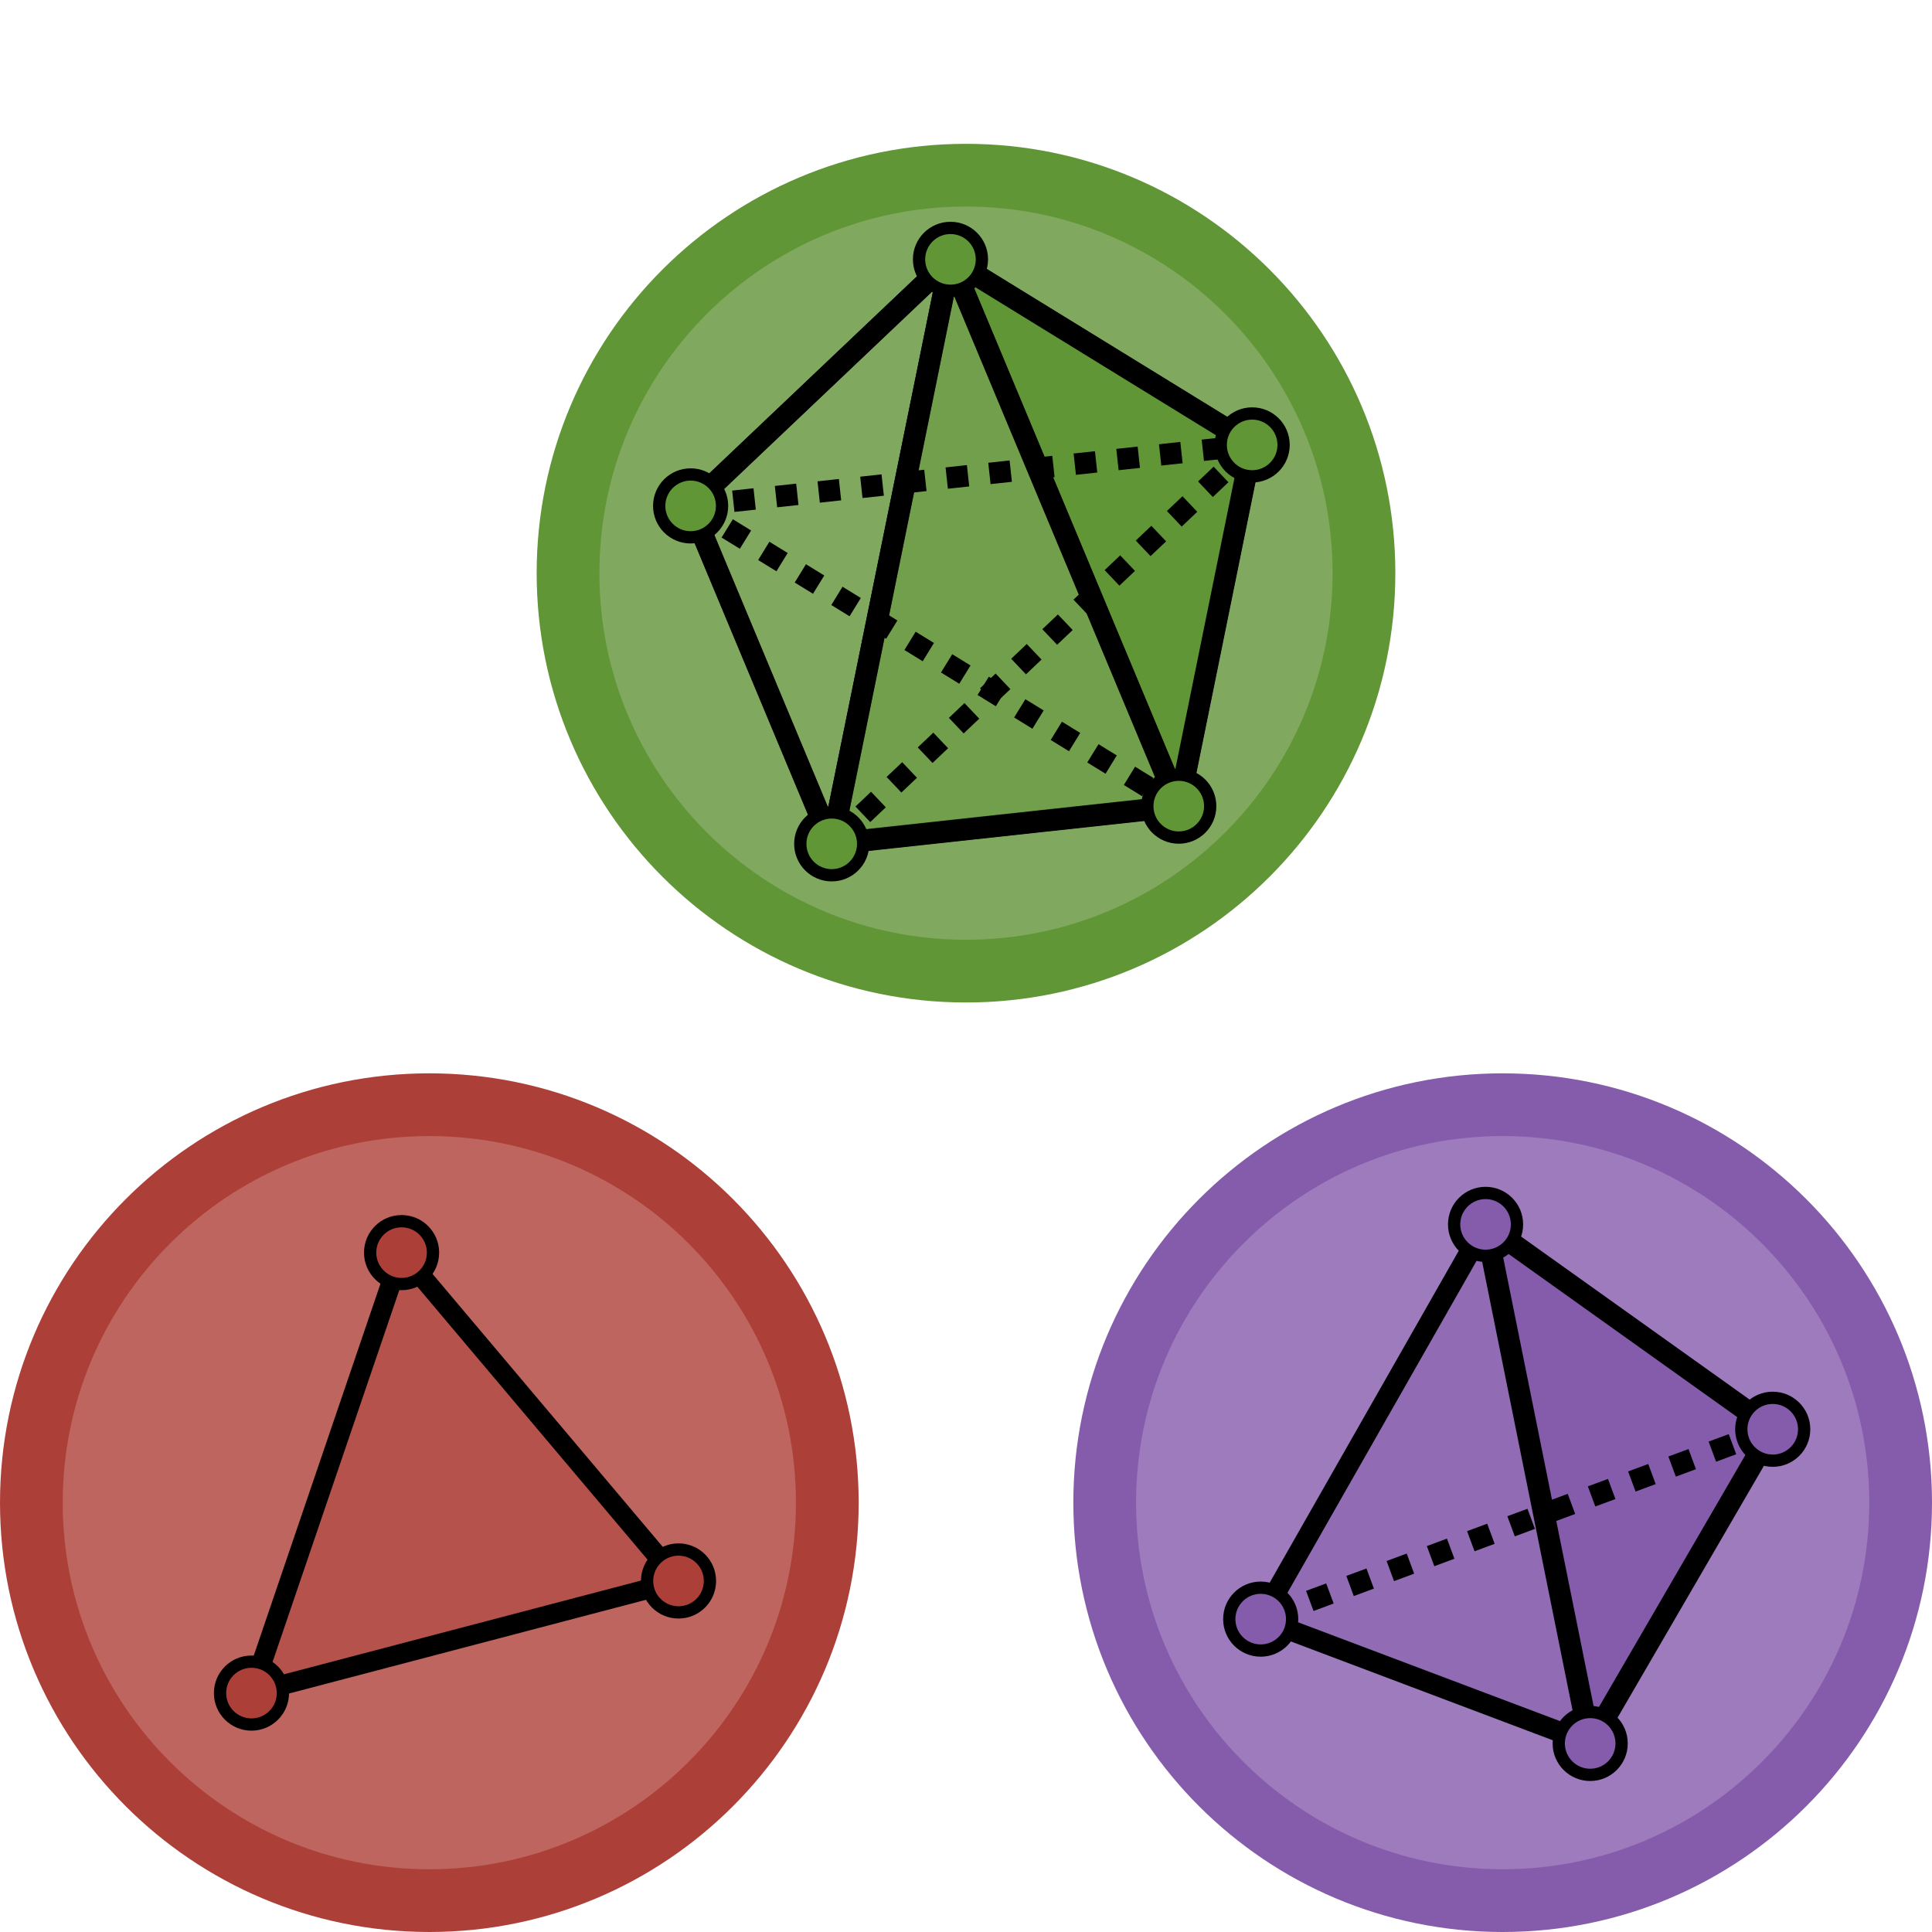
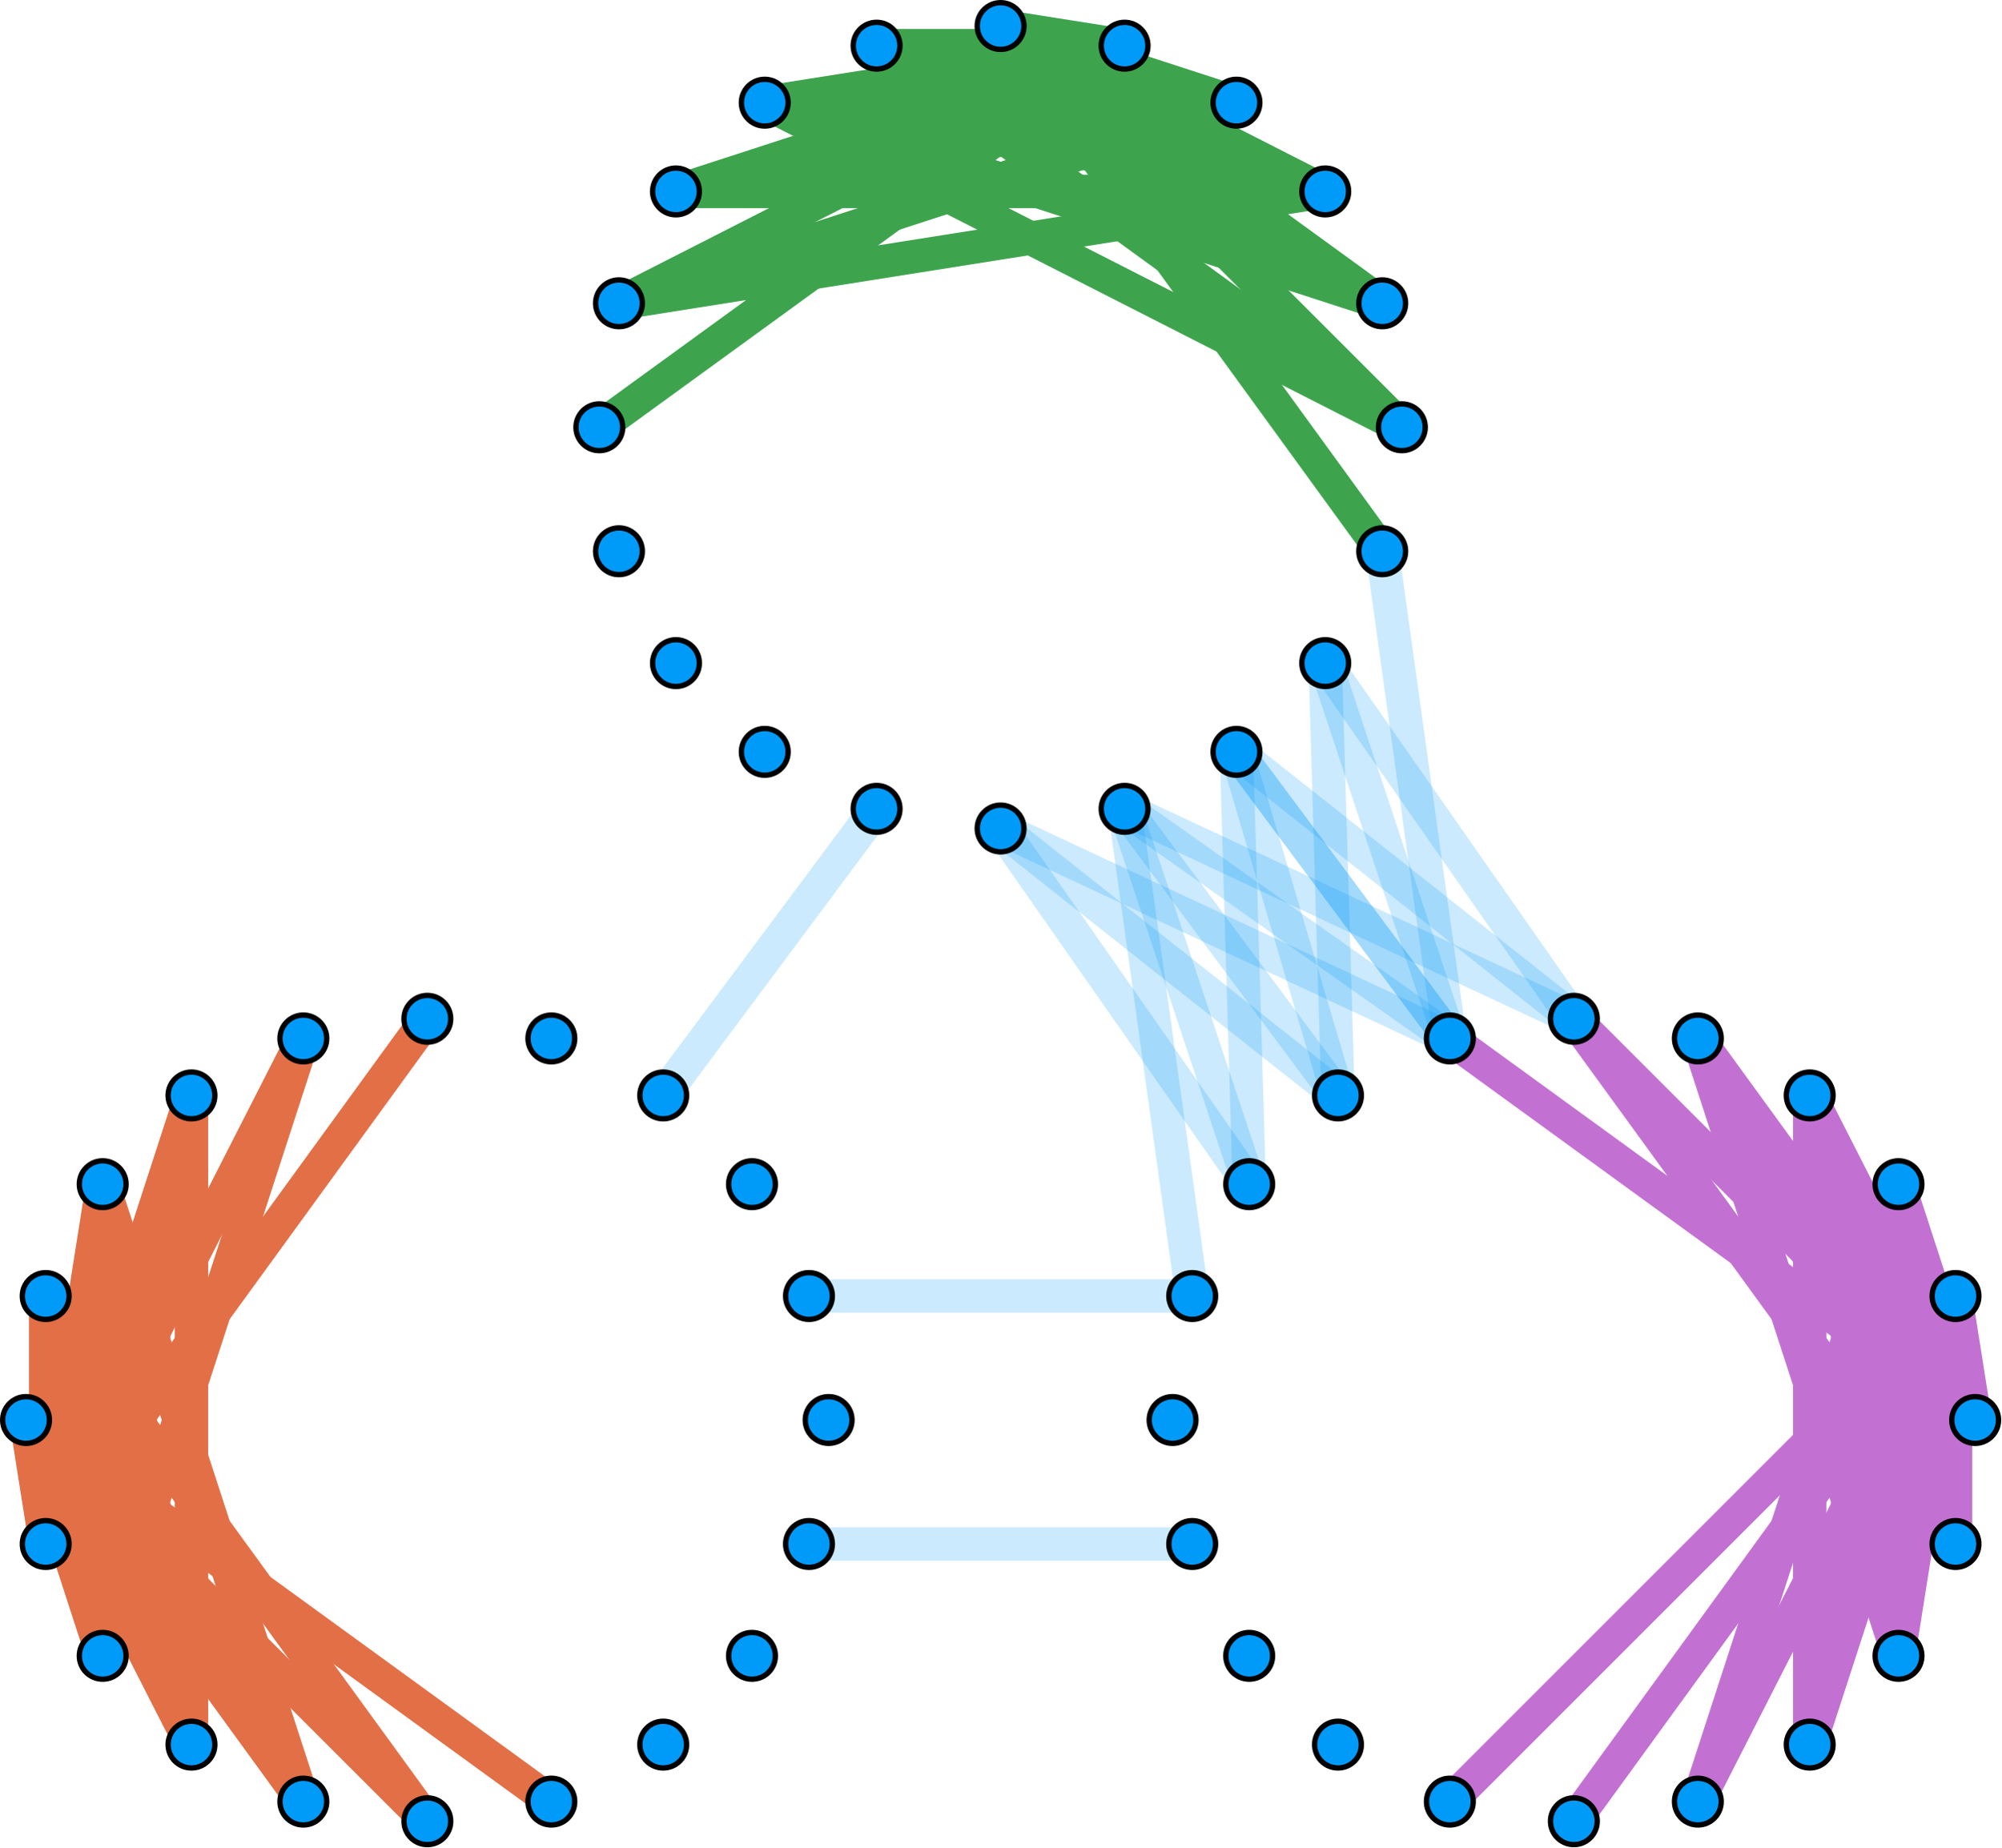
- <svg xmlns="http://www.w3.org/2000/svg" xmlns:xlink="http://www.w3.org/1999/xlink" width="900" height="900" id="svg2" version="1.1">
-   <defs id="defs4">
-     <linearGradient id="linearGradient5835">
-       <stop style="stop-color:#ff0000;stop-opacity:1;" offset="0" id="stop5837" />
-       <stop style="stop-color:#ff0000;stop-opacity:0;" offset="1" id="stop5839" />
-     </linearGradient>
-     <linearGradient xlink:href="#linearGradient5835" id="linearGradient5841" x1="-221.821" y1="1756.084" x2="258.179" y2="1756.084" gradientUnits="userSpaceOnUse" />
+ <svg xmlns="http://www.w3.org/2000/svg" width="299.683" height="276.68" viewBox="0 0 1198.731 1106.718" version="1.1" id="svg313">
+   <defs id="defs5">
+     <clipPath id="clip570">
+       <rect x="0" y="0" width="2400" height="1600" id="rect2" />
+     </clipPath>
  </defs>
-   <g id="layer1" transform="translate(-20.98619,-133.9238)">
-     <path style="fill:#000000;fill-opacity:0;stroke:none" id="path3454" d="m 192.329,233.227 407.067,705.06 -814.133,-2e-5 z" transform="matrix(0.6141502,0,0,0.6141321,352.8675,257.6917)" />
-     <circle style="fill:#80a85e;fill-opacity:1;stroke:#609636;stroke-width:28.372;stroke-miterlimit:4;stroke-dasharray:none;stroke-opacity:1" id="path3787" transform="matrix(1.029941,0,0,1.029941,-17.49996,155.7192)" cx="474.286" cy="238.076" r="180" />
-     <circle style="fill:#bd655e;fill-opacity:1;stroke:#ad3f39;stroke-width:28.372;stroke-miterlimit:4;stroke-dasharray:none;stroke-opacity:1" id="path3787-0" transform="matrix(1.029941,0,0,1.029941,-267.5,588.7192)" cx="474.286" cy="238.076" r="180" />
-     <circle style="fill:#9d7bbd;fill-opacity:1;stroke:#855bab;stroke-width:28.372;stroke-miterlimit:4;stroke-dasharray:none;stroke-opacity:1" id="path3787-8" transform="matrix(1.029941,0,0,1.029941,232.5,588.7192)" cx="474.286" cy="238.076" r="180" />
-     <g id="g5618" transform="translate(-418.9152,251.9105)" />
-     <path style="fill:#ad3f39;fill-opacity:0.471;stroke:#000000;stroke-width:9.259;stroke-linecap:butt;stroke-linejoin:miter;stroke-miterlimit:4;stroke-dasharray:none;stroke-opacity:1" d="M 138.131,922.633 208.055,717.44 337.063,870.398 Z" id="path968" />
-     <path style="fill:#855bab;fill-opacity:0.471;stroke:#000000;stroke-width:9.539;stroke-linecap:butt;stroke-linejoin:miter;stroke-miterlimit:4;stroke-dasharray:none;stroke-opacity:1" d="M 608.268,888.176 713.019,704.288 761.756,946.084 Z" id="path970" />
-     <path style="fill:#855bab;fill-opacity:1;stroke:#000000;stroke-width:10;stroke-linecap:butt;stroke-linejoin:miter;stroke-miterlimit:4;stroke-dasharray:none;stroke-opacity:1" d="m 713.019,704.288 133.775,95.44 -85.037,146.355 z" id="path972" />
-     <path style="fill:none;stroke:#000000;stroke-width:10;stroke-linecap:butt;stroke-linejoin:miter;stroke-miterlimit:4;stroke-dasharray:10, 10;stroke-dashoffset:0;stroke-opacity:1" d="M 846.793,799.728 608.268,888.176" id="path974" />
-     <path style="fill:#000000;fill-opacity:0;stroke:#000000;stroke-width:2.559;stroke-linejoin:round;stroke-miterlimit:4;stroke-dasharray:none;stroke-dashoffset:0;stroke-opacity:1" id="path884" d="m 403.675,388.609 -42.578,4.366 -17.31,-39.145 31.88,-28.559 37.013,21.494 z" transform="matrix(3.796952,0,0,4.021633,-962.6355,-1053.382)" />
-     <path style="fill:#609636;fill-opacity:0;stroke:#000000;stroke-width:10;stroke-linecap:butt;stroke-linejoin:miter;stroke-miterlimit:4;stroke-dasharray:none;stroke-opacity:1" d="M 408.434,527.018 463.755,254.738 342.709,369.592 Z" id="path982" />
-     <path style="fill:#609636;fill-opacity:1;stroke:#000000;stroke-width:10;stroke-linecap:butt;stroke-linejoin:miter;stroke-miterlimit:4;stroke-dasharray:none;stroke-opacity:1" d="m 463.755,254.738 140.535,86.442 -34.191,168.278 z" id="path1098" />
-     <path style="fill:#609636;fill-opacity:0.471;stroke:#000000;stroke-width:10;stroke-linecap:butt;stroke-linejoin:miter;stroke-miterlimit:4;stroke-dasharray:none;stroke-opacity:1" d="M 463.755,254.738 570.1,509.459 408.434,527.018 Z" id="path1096" />
-     <path style="fill:none;stroke:#000000;stroke-width:10;stroke-linecap:butt;stroke-linejoin:miter;stroke-miterlimit:4;stroke-dasharray:10, 10;stroke-dashoffset:0;stroke-opacity:1" d="M 342.709,369.592 604.291,341.181" id="path984" />
-     <path style="fill:none;stroke:#000000;stroke-width:10;stroke-linecap:butt;stroke-linejoin:miter;stroke-miterlimit:4;stroke-dasharray:10, 10;stroke-dashoffset:0;stroke-opacity:1" d="M 604.291,341.181 408.434,527.018" id="path986" />
-     <path style="fill:none;stroke:#000000;stroke-width:10;stroke-linecap:butt;stroke-linejoin:miter;stroke-miterlimit:4;stroke-dasharray:10, 10;stroke-dashoffset:0;stroke-opacity:1" d="M 342.709,369.592 570.1,509.459" id="path988" />
-     <circle style="fill:#ad3f39;fill-opacity:1;stroke:#000000;stroke-width:5.715;stroke-linejoin:round;stroke-miterlimit:4;stroke-dasharray:none;stroke-dashoffset:0;stroke-opacity:1" id="path990" cx="138.131" cy="922.633" r="14.643" />
-     <circle style="fill:#ad3f39;fill-opacity:1;stroke:#000000;stroke-width:5.715;stroke-linejoin:round;stroke-miterlimit:4;stroke-dasharray:none;stroke-dashoffset:0;stroke-opacity:1" id="path990-3" cx="208.055" cy="717.44" r="14.643" />
-     <circle style="fill:#ad3f39;fill-opacity:1;stroke:#000000;stroke-width:5.715;stroke-linejoin:round;stroke-miterlimit:4;stroke-dasharray:none;stroke-dashoffset:0;stroke-opacity:1" id="path990-6" cx="337.063" cy="870.398" r="14.643" />
-     <circle style="fill:#855bab;fill-opacity:1;stroke:#000000;stroke-width:5.715;stroke-linejoin:round;stroke-miterlimit:4;stroke-dasharray:none;stroke-dashoffset:0;stroke-opacity:1" id="path990-6-7" cx="608.268" cy="888.176" r="14.643" />
-     <circle style="fill:#855bab;fill-opacity:1;stroke:#000000;stroke-width:5.715;stroke-linejoin:round;stroke-miterlimit:4;stroke-dasharray:none;stroke-dashoffset:0;stroke-opacity:1" id="path990-6-7-5" cx="713.019" cy="704.288" r="14.643" />
-     <circle style="fill:#855bab;fill-opacity:1;stroke:#000000;stroke-width:5.715;stroke-linejoin:round;stroke-miterlimit:4;stroke-dasharray:none;stroke-dashoffset:0;stroke-opacity:1" id="path990-6-7-3" cx="761.756" cy="946.084" r="14.643" />
-     <circle style="fill:#855bab;fill-opacity:1;stroke:#000000;stroke-width:5.715;stroke-linejoin:round;stroke-miterlimit:4;stroke-dasharray:none;stroke-dashoffset:0;stroke-opacity:1" id="path990-6-7-56" cx="846.793" cy="799.728" r="14.643" />
-     <circle style="fill:#609636;fill-opacity:1;stroke:#000000;stroke-width:5.715;stroke-linejoin:round;stroke-miterlimit:4;stroke-dasharray:none;stroke-dashoffset:0;stroke-opacity:1" id="path990-6-7-2" cx="342.709" cy="369.592" r="14.643" />
-     <circle style="fill:#609636;fill-opacity:1;stroke:#000000;stroke-width:5.715;stroke-linejoin:round;stroke-miterlimit:4;stroke-dasharray:none;stroke-dashoffset:0;stroke-opacity:1" id="path990-6-7-2-9" cx="408.434" cy="527.018" r="14.643" />
-     <circle style="fill:#609636;fill-opacity:1;stroke:#000000;stroke-width:5.715;stroke-linejoin:round;stroke-miterlimit:4;stroke-dasharray:none;stroke-dashoffset:0;stroke-opacity:1" id="path990-6-7-2-1" cx="463.755" cy="254.738" r="14.643" />
-     <circle style="fill:#609636;fill-opacity:1;stroke:#000000;stroke-width:5.715;stroke-linejoin:round;stroke-miterlimit:4;stroke-dasharray:none;stroke-dashoffset:0;stroke-opacity:1" id="path990-6-7-2-2" cx="604.291" cy="341.181" r="14.643" />
-     <circle style="fill:#609636;fill-opacity:1;stroke:#000000;stroke-width:5.715;stroke-linejoin:round;stroke-miterlimit:4;stroke-dasharray:none;stroke-dashoffset:0;stroke-opacity:1" id="path990-6-7-2-7" cx="570.1" cy="509.459" r="14.643" />
-   </g>
+   <defs id="defs12">
+     <clipPath id="clip571">
+       <rect x="480" y="0" width="1681" height="1600" id="rect9" />
+     </clipPath>
+   </defs>
+   <defs id="defs19">
+     <clipPath id="clip572">
+       <rect x="510" y="47" width="1443" height="1443" id="rect16" />
+     </clipPath>
+   </defs>
+   <polyline clip-path="url(#clip572)" style="fill:none;stroke:#e26f46;stroke-width:20;stroke-opacity:1" points="   647.869,1111.76 659.633,1186.04    " id="polyline21" transform="translate(-632.269,-261.012)" />
+   <polyline clip-path="url(#clip572)" style="fill:none;stroke:#e26f46;stroke-width:20;stroke-opacity:1" points="   659.633,1037.48 659.633,1186.04    " id="polyline23" transform="translate(-632.269,-261.012)" />
+   <polyline clip-path="url(#clip572)" style="fill:none;stroke:#e26f46;stroke-width:20;stroke-opacity:1" points="   647.869,1111.76 693.776,1253.05    " id="polyline25" transform="translate(-632.269,-261.012)" />
+   <polyline clip-path="url(#clip572)" style="fill:none;stroke:#e26f46;stroke-width:20;stroke-opacity:1" points="   693.776,970.469 659.633,1186.04    " id="polyline27" transform="translate(-632.269,-261.012)" />
+   <polyline clip-path="url(#clip572)" style="fill:none;stroke:#e26f46;stroke-width:20;stroke-opacity:1" points="   647.869,1111.76 746.954,1306.22    " id="polyline29" transform="translate(-632.269,-261.012)" />
+   <polyline clip-path="url(#clip572)" style="fill:none;stroke:#e26f46;stroke-width:20;stroke-opacity:1" points="   659.633,1037.48 693.776,1253.05    " id="polyline31" transform="translate(-632.269,-261.012)" />
+   <polyline clip-path="url(#clip572)" style="fill:none;stroke:#e26f46;stroke-width:20;stroke-opacity:1" points="   746.954,917.291 659.633,1186.04    " id="polyline33" transform="translate(-632.269,-261.012)" />
+   <polyline clip-path="url(#clip572)" style="fill:none;stroke:#e26f46;stroke-width:20;stroke-opacity:1" points="   693.776,970.469 693.776,1253.05    " id="polyline35" transform="translate(-632.269,-261.012)" />
+   <polyline clip-path="url(#clip572)" style="fill:none;stroke:#e26f46;stroke-width:20;stroke-opacity:1" points="   659.633,1037.48 746.954,1306.22    " id="polyline37" transform="translate(-632.269,-261.012)" />
+   <polyline clip-path="url(#clip572)" style="fill:none;stroke:#e26f46;stroke-width:20;stroke-opacity:1" points="   647.869,1111.76 813.963,1340.37    " id="polyline39" transform="translate(-632.269,-261.012)" />
+   <polyline clip-path="url(#clip572)" style="fill:none;stroke:#e26f46;stroke-width:20;stroke-opacity:1" points="   693.776,970.469 746.954,1306.22    " id="polyline41" transform="translate(-632.269,-261.012)" />
+   <polyline clip-path="url(#clip572)" style="fill:none;stroke:#e26f46;stroke-width:20;stroke-opacity:1" points="   647.869,1111.76 888.243,1352.13    " id="polyline43" transform="translate(-632.269,-261.012)" />
+   <polyline clip-path="url(#clip572)" style="fill:none;stroke:#e26f46;stroke-width:20;stroke-opacity:1" points="   813.963,883.148 659.633,1186.04    " id="polyline45" transform="translate(-632.269,-261.012)" />
+   <polyline clip-path="url(#clip572)" style="fill:none;stroke:#e26f46;stroke-width:20;stroke-opacity:1" points="   746.954,917.291 693.776,1253.05    " id="polyline47" transform="translate(-632.269,-261.012)" />
+   <polyline clip-path="url(#clip572)" style="fill:none;stroke:#e26f46;stroke-width:20;stroke-opacity:1" points="   659.633,1037.48 813.963,1340.37    " id="polyline49" transform="translate(-632.269,-261.012)" />
+   <polyline clip-path="url(#clip572)" style="fill:none;stroke:#e26f46;stroke-width:20;stroke-opacity:1" points="   647.869,1111.76 962.522,1340.37    " id="polyline51" transform="translate(-632.269,-261.012)" />
+   <polyline clip-path="url(#clip572)" style="fill:none;stroke:#e26f46;stroke-width:20;stroke-opacity:1" points="   813.963,883.148 693.776,1253.05    " id="polyline53" transform="translate(-632.269,-261.012)" />
+   <polyline clip-path="url(#clip572)" style="fill:none;stroke:#e26f46;stroke-width:20;stroke-opacity:1" points="   746.954,917.291 746.954,1306.22    " id="polyline55" transform="translate(-632.269,-261.012)" />
+   <polyline clip-path="url(#clip572)" style="fill:none;stroke:#e26f46;stroke-width:20;stroke-opacity:1" points="   693.776,970.469 813.963,1340.37    " id="polyline57" transform="translate(-632.269,-261.012)" />
+   <polyline clip-path="url(#clip572)" style="fill:none;stroke:#e26f46;stroke-width:20;stroke-opacity:1" points="   659.633,1186.04 888.243,871.383    " id="polyline59" transform="translate(-632.269,-261.012)" />
+   <polyline clip-path="url(#clip572)" style="fill:none;stroke:#e26f46;stroke-width:20;stroke-opacity:1" points="   659.633,1037.48 888.243,1352.13    " id="polyline61" transform="translate(-632.269,-261.012)" />
+   <polyline clip-path="url(#clip572)" style="fill:none;stroke:#c271d2;stroke-width:20;stroke-opacity:1" points="   1815.4,1111.76 1803.63,1037.48    " id="polyline63" transform="translate(-632.269,-261.012)" />
+   <polyline clip-path="url(#clip572)" style="fill:none;stroke:#c271d2;stroke-width:20;stroke-opacity:1" points="   1803.63,1186.04 1803.63,1037.48    " id="polyline65" transform="translate(-632.269,-261.012)" />
+   <polyline clip-path="url(#clip572)" style="fill:none;stroke:#c271d2;stroke-width:20;stroke-opacity:1" points="   1815.4,1111.76 1769.49,970.469    " id="polyline67" transform="translate(-632.269,-261.012)" />
+   <polyline clip-path="url(#clip572)" style="fill:none;stroke:#c271d2;stroke-width:20;stroke-opacity:1" points="   1769.49,1253.05 1803.63,1037.48    " id="polyline69" transform="translate(-632.269,-261.012)" />
+   <polyline clip-path="url(#clip572)" style="fill:none;stroke:#c271d2;stroke-width:20;stroke-opacity:1" points="   1815.4,1111.76 1716.31,917.291    " id="polyline71" transform="translate(-632.269,-261.012)" />
+   <polyline clip-path="url(#clip572)" style="fill:none;stroke:#c271d2;stroke-width:20;stroke-opacity:1" points="   1803.63,1186.04 1769.49,970.469    " id="polyline73" transform="translate(-632.269,-261.012)" />
+   <polyline clip-path="url(#clip572)" style="fill:none;stroke:#c271d2;stroke-width:20;stroke-opacity:1" points="   1716.31,1306.22 1803.63,1037.48    " id="polyline75" transform="translate(-632.269,-261.012)" />
+   <polyline clip-path="url(#clip572)" style="fill:none;stroke:#c271d2;stroke-width:20;stroke-opacity:1" points="   1815.4,1111.76 1649.31,883.148    " id="polyline77" transform="translate(-632.269,-261.012)" />
+   <polyline clip-path="url(#clip572)" style="fill:none;stroke:#c271d2;stroke-width:20;stroke-opacity:1" points="   1769.49,1253.05 1769.49,970.469    " id="polyline79" transform="translate(-632.269,-261.012)" />
+   <polyline clip-path="url(#clip572)" style="fill:none;stroke:#c271d2;stroke-width:20;stroke-opacity:1" points="   1803.63,1186.04 1716.31,917.291    " id="polyline81" transform="translate(-632.269,-261.012)" />
+   <polyline clip-path="url(#clip572)" style="fill:none;stroke:#c271d2;stroke-width:20;stroke-opacity:1" points="   1649.31,1340.37 1803.63,1037.48    " id="polyline83" transform="translate(-632.269,-261.012)" />
+   <polyline clip-path="url(#clip572)" style="fill:none;stroke:#c271d2;stroke-width:20;stroke-opacity:1" points="   1769.49,1253.05 1716.31,917.291    " id="polyline85" transform="translate(-632.269,-261.012)" />
+   <polyline clip-path="url(#clip572)" style="fill:none;stroke:#c271d2;stroke-width:20;stroke-opacity:1" points="   1815.4,1111.76 1575.03,871.383    " id="polyline87" transform="translate(-632.269,-261.012)" />
+   <polyline clip-path="url(#clip572)" style="fill:none;stroke:#c271d2;stroke-width:20;stroke-opacity:1" points="   1716.31,1306.22 1769.49,970.469    " id="polyline89" transform="translate(-632.269,-261.012)" />
+   <polyline clip-path="url(#clip572)" style="fill:none;stroke:#c271d2;stroke-width:20;stroke-opacity:1" points="   1803.63,1186.04 1649.31,883.148    " id="polyline91" transform="translate(-632.269,-261.012)" />
+   <polyline clip-path="url(#clip572)" style="fill:none;stroke:#c271d2;stroke-width:20;stroke-opacity:1" points="   1500.75,883.148 1815.4,1111.76    " id="polyline93" transform="translate(-632.269,-261.012)" />
+   <polyline clip-path="url(#clip572)" style="fill:none;stroke:#c271d2;stroke-width:20;stroke-opacity:1" points="   1575.03,1352.13 1803.63,1037.48    " id="polyline95" transform="translate(-632.269,-261.012)" />
+   <polyline clip-path="url(#clip572)" style="fill:none;stroke:#c271d2;stroke-width:20;stroke-opacity:1" points="   1649.31,1340.37 1769.49,970.469    " id="polyline97" transform="translate(-632.269,-261.012)" />
+   <polyline clip-path="url(#clip572)" style="fill:none;stroke:#c271d2;stroke-width:20;stroke-opacity:1" points="   1716.31,1306.22 1716.31,917.291    " id="polyline99" transform="translate(-632.269,-261.012)" />
+   <polyline clip-path="url(#clip572)" style="fill:none;stroke:#c271d2;stroke-width:20;stroke-opacity:1" points="   1769.49,1253.05 1649.31,883.148    " id="polyline101" transform="translate(-632.269,-261.012)" />
+   <polyline clip-path="url(#clip572)" style="fill:none;stroke:#c271d2;stroke-width:20;stroke-opacity:1" points="   1803.63,1186.04 1575.03,871.383    " id="polyline103" transform="translate(-632.269,-261.012)" />
+   <polyline clip-path="url(#clip572)" style="fill:none;stroke:#c271d2;stroke-width:20;stroke-opacity:1" points="   1500.75,1340.37 1803.63,1037.48    " id="polyline105" transform="translate(-632.269,-261.012)" />
+   <polyline clip-path="url(#clip572)" style="fill:none;stroke:#3da44d;stroke-width:20;stroke-opacity:1" points="   1305.91,288.377 1231.63,276.612    " id="polyline107" transform="translate(-632.269,-261.012)" />
+   <polyline clip-path="url(#clip572)" style="fill:none;stroke:#3da44d;stroke-width:20;stroke-opacity:1" points="   1157.35,288.377 1305.91,288.377    " id="polyline109" transform="translate(-632.269,-261.012)" />
+   <polyline clip-path="url(#clip572)" style="fill:none;stroke:#3da44d;stroke-width:20;stroke-opacity:1" points="   1372.92,322.519 1231.63,276.612    " id="polyline111" transform="translate(-632.269,-261.012)" />
+   <polyline clip-path="url(#clip572)" style="fill:none;stroke:#3da44d;stroke-width:20;stroke-opacity:1" points="   1157.35,288.377 1372.92,322.519    " id="polyline113" transform="translate(-632.269,-261.012)" />
+   <polyline clip-path="url(#clip572)" style="fill:none;stroke:#3da44d;stroke-width:20;stroke-opacity:1" points="   1090.35,322.519 1305.91,288.377    " id="polyline115" transform="translate(-632.269,-261.012)" />
+   <polyline clip-path="url(#clip572)" style="fill:none;stroke:#3da44d;stroke-width:20;stroke-opacity:1" points="   1426.1,375.698 1231.63,276.612    " id="polyline117" transform="translate(-632.269,-261.012)" />
+   <polyline clip-path="url(#clip572)" style="fill:none;stroke:#3da44d;stroke-width:20;stroke-opacity:1" points="   1090.35,322.519 1372.92,322.519    " id="polyline119" transform="translate(-632.269,-261.012)" />
+   <polyline clip-path="url(#clip572)" style="fill:none;stroke:#3da44d;stroke-width:20;stroke-opacity:1" points="   1460.24,442.706 1231.63,276.612    " id="polyline121" transform="translate(-632.269,-261.012)" />
+   <polyline clip-path="url(#clip572)" style="fill:none;stroke:#3da44d;stroke-width:20;stroke-opacity:1" points="   1157.35,288.377 1426.1,375.698    " id="polyline123" transform="translate(-632.269,-261.012)" />
+   <polyline clip-path="url(#clip572)" style="fill:none;stroke:#3da44d;stroke-width:20;stroke-opacity:1" points="   1037.17,375.698 1305.91,288.377    " id="polyline125" transform="translate(-632.269,-261.012)" />
+   <polyline clip-path="url(#clip572)" style="fill:none;stroke:#3da44d;stroke-width:20;stroke-opacity:1" points="   1157.35,288.377 1460.24,442.706    " id="polyline127" transform="translate(-632.269,-261.012)" />
+   <polyline clip-path="url(#clip572)" style="fill:none;stroke:#3da44d;stroke-width:20;stroke-opacity:1" points="   1090.35,322.519 1426.1,375.698    " id="polyline129" transform="translate(-632.269,-261.012)" />
+   <polyline clip-path="url(#clip572)" style="fill:none;stroke:#3da44d;stroke-width:20;stroke-opacity:1" points="   1003.02,442.706 1305.91,288.377    " id="polyline131" transform="translate(-632.269,-261.012)" />
+   <polyline clip-path="url(#clip572)" style="fill:none;stroke:#3da44d;stroke-width:20;stroke-opacity:1" points="   1037.17,375.698 1372.92,322.519    " id="polyline133" transform="translate(-632.269,-261.012)" />
+   <polyline clip-path="url(#clip572)" style="fill:none;stroke:#3da44d;stroke-width:20;stroke-opacity:1" points="   1472.01,516.986 1231.63,276.612    " id="polyline135" transform="translate(-632.269,-261.012)" />
+   <polyline clip-path="url(#clip572)" style="fill:none;stroke:#3da44d;stroke-width:20;stroke-opacity:1" points="   1090.35,322.519 1460.24,442.706    " id="polyline137" transform="translate(-632.269,-261.012)" />
+   <polyline clip-path="url(#clip572)" style="fill:none;stroke:#3da44d;stroke-width:20;stroke-opacity:1" points="   1003.02,442.706 1372.92,322.519    " id="polyline139" transform="translate(-632.269,-261.012)" />
+   <polyline clip-path="url(#clip572)" style="fill:none;stroke:#3da44d;stroke-width:20;stroke-opacity:1" points="   991.26,516.986 1305.91,288.377    " id="polyline141" transform="translate(-632.269,-261.012)" />
+   <polyline clip-path="url(#clip572)" style="fill:none;stroke:#3da44d;stroke-width:20;stroke-opacity:1" points="   1460.24,591.266 1231.63,276.612    " id="polyline143" transform="translate(-632.269,-261.012)" />
+   <polyline clip-path="url(#clip572)" style="fill:none;stroke:#3da44d;stroke-width:20;stroke-opacity:1" points="   1157.35,288.377 1472.01,516.986    " id="polyline145" transform="translate(-632.269,-261.012)" />
+   <polyline clip-path="url(#clip572)" style="fill:none;stroke:#3da44d;stroke-width:20;stroke-opacity:1" points="   1037.17,375.698 1426.1,375.698    " id="polyline147" transform="translate(-632.269,-261.012)" />
+   <polyline clip-path="url(#clip572)" style="fill:none;stroke:#3da44d;stroke-width:20;stroke-opacity:1" points="   1090.35,322.519 1472.01,516.986    " id="polyline149" transform="translate(-632.269,-261.012)" />
+   <polyline clip-path="url(#clip572)" style="fill:none;stroke:#3da44d;stroke-width:20;stroke-opacity:1" points="   1003.02,442.706 1426.1,375.698    " id="polyline151" transform="translate(-632.269,-261.012)" />
+   <polyline clip-path="url(#clip572)" style="fill:none;stroke:#009af9;stroke-width:20;stroke-opacity:0.2" points="   1305.91,745.595 1433.74,917.291    " id="polyline153" transform="translate(-632.269,-261.012)" />
+   <polyline clip-path="url(#clip572)" style="fill:none;stroke:#009af9;stroke-width:20;stroke-opacity:0.2" points="   1372.92,711.453 1500.75,883.148    " id="polyline155" transform="translate(-632.269,-261.012)" />
+   <polyline clip-path="url(#clip572)" style="fill:none;stroke:#009af9;stroke-width:20;stroke-opacity:0.2" points="   1372.92,711.453 1433.74,917.291    " id="polyline157" transform="translate(-632.269,-261.012)" />
+   <polyline clip-path="url(#clip572)" style="fill:none;stroke:#009af9;stroke-width:20;stroke-opacity:0.2" points="   1426.1,658.274 1500.75,883.148    " id="polyline159" transform="translate(-632.269,-261.012)" />
+   <polyline clip-path="url(#clip572)" style="fill:none;stroke:#009af9;stroke-width:20;stroke-opacity:0.2" points="   1305.91,745.595 1380.56,970.469    " id="polyline161" transform="translate(-632.269,-261.012)" />
+   <polyline clip-path="url(#clip572)" style="fill:none;stroke:#009af9;stroke-width:20;stroke-opacity:0.2" points="   1305.91,745.595 1500.75,883.148    " id="polyline163" transform="translate(-632.269,-261.012)" />
+   <polyline clip-path="url(#clip572)" style="fill:none;stroke:#009af9;stroke-width:20;stroke-opacity:0.2" points="   1231.63,757.36 1433.74,917.291    " id="polyline165" transform="translate(-632.269,-261.012)" />
+   <polyline clip-path="url(#clip572)" style="fill:none;stroke:#009af9;stroke-width:20;stroke-opacity:0.2" points="   1372.92,711.453 1575.03,871.383    " id="polyline167" transform="translate(-632.269,-261.012)" />
+   <polyline clip-path="url(#clip572)" style="fill:none;stroke:#009af9;stroke-width:20;stroke-opacity:0.2" points="   1426.1,658.274 1433.74,917.291    " id="polyline169" transform="translate(-632.269,-261.012)" />
+   <polyline clip-path="url(#clip572)" style="fill:none;stroke:#009af9;stroke-width:20;stroke-opacity:0.2" points="   1372.92,711.453 1380.56,970.469    " id="polyline171" transform="translate(-632.269,-261.012)" />
+   <polyline clip-path="url(#clip572)" style="fill:none;stroke:#009af9;stroke-width:20;stroke-opacity:0.2" points="   1231.63,757.36 1380.56,970.469    " id="polyline173" transform="translate(-632.269,-261.012)" />
+   <polyline clip-path="url(#clip572)" style="fill:none;stroke:#009af9;stroke-width:20;stroke-opacity:0.2" points="   1426.1,658.274 1575.03,871.383    " id="polyline175" transform="translate(-632.269,-261.012)" />
+   <polyline clip-path="url(#clip572)" style="fill:none;stroke:#009af9;stroke-width:20;stroke-opacity:0.2" points="   1460.24,591.266 1500.75,883.148    " id="polyline177" transform="translate(-632.269,-261.012)" />
+   <polyline clip-path="url(#clip572)" style="fill:none;stroke:#009af9;stroke-width:20;stroke-opacity:0.2" points="   1305.91,745.595 1346.42,1037.48    " id="polyline179" transform="translate(-632.269,-261.012)" />
+   <polyline clip-path="url(#clip572)" style="fill:none;stroke:#009af9;stroke-width:20;stroke-opacity:0.2" points="   1231.63,757.36 1500.75,883.148    " id="polyline181" transform="translate(-632.269,-261.012)" />
+   <polyline clip-path="url(#clip572)" style="fill:none;stroke:#009af9;stroke-width:20;stroke-opacity:0.2" points="   1305.91,745.595 1575.03,871.383    " id="polyline183" transform="translate(-632.269,-261.012)" />
+   <polyline clip-path="url(#clip572)" style="fill:none;stroke:#009af9;stroke-width:20;stroke-opacity:0.2" points="   1346.42,1186.04 1116.85,1186.04    " id="polyline185" transform="translate(-632.269,-261.012)" />
+   <polyline clip-path="url(#clip572)" style="fill:none;stroke:#009af9;stroke-width:20;stroke-opacity:0.2" points="   1346.42,1037.48 1116.85,1037.48    " id="polyline187" transform="translate(-632.269,-261.012)" />
+   <polyline clip-path="url(#clip572)" style="fill:none;stroke:#009af9;stroke-width:20;stroke-opacity:0.2" points="   1372.92,711.453 1500.75,883.148    " id="polyline189" transform="translate(-632.269,-261.012)" />
+   <polyline clip-path="url(#clip572)" style="fill:none;stroke:#009af9;stroke-width:20;stroke-opacity:0.2" points="   1157.35,745.595 1029.53,917.291    " id="polyline191" transform="translate(-632.269,-261.012)" />
+   <circle clip-path="url(#clip572)" cx="888.243" cy="871.383" r="14" fill="#009af9" fill-rule="evenodd" fill-opacity="1" stroke="#000000" stroke-opacity="1" stroke-width="3.2" id="circle193" transform="translate(-632.269,-261.012)" />
+   <circle clip-path="url(#clip572)" cx="962.522" cy="883.148" r="14" fill="#009af9" fill-rule="evenodd" fill-opacity="1" stroke="#000000" stroke-opacity="1" stroke-width="3.2" id="circle195" transform="translate(-632.269,-261.012)" />
+   <circle clip-path="url(#clip572)" cx="1029.53" cy="917.291" r="14" fill="#009af9" fill-rule="evenodd" fill-opacity="1" stroke="#000000" stroke-opacity="1" stroke-width="3.2" id="circle197" transform="translate(-632.269,-261.012)" />
+   <circle clip-path="url(#clip572)" cx="1082.71" cy="970.469" r="14" fill="#009af9" fill-rule="evenodd" fill-opacity="1" stroke="#000000" stroke-opacity="1" stroke-width="3.2" id="circle199" transform="translate(-632.269,-261.012)" />
+   <circle clip-path="url(#clip572)" cx="1116.85" cy="1037.48" r="14" fill="#009af9" fill-rule="evenodd" fill-opacity="1" stroke="#000000" stroke-opacity="1" stroke-width="3.2" id="circle201" transform="translate(-632.269,-261.012)" />
+   <circle clip-path="url(#clip572)" cx="1128.62" cy="1111.76" r="14" fill="#009af9" fill-rule="evenodd" fill-opacity="1" stroke="#000000" stroke-opacity="1" stroke-width="3.2" id="circle203" transform="translate(-632.269,-261.012)" />
+   <circle clip-path="url(#clip572)" cx="1116.85" cy="1186.04" r="14" fill="#009af9" fill-rule="evenodd" fill-opacity="1" stroke="#000000" stroke-opacity="1" stroke-width="3.2" id="circle205" transform="translate(-632.269,-261.012)" />
+   <circle clip-path="url(#clip572)" cx="1082.71" cy="1253.05" r="14" fill="#009af9" fill-rule="evenodd" fill-opacity="1" stroke="#000000" stroke-opacity="1" stroke-width="3.2" id="circle207" transform="translate(-632.269,-261.012)" />
+   <circle clip-path="url(#clip572)" cx="1029.53" cy="1306.22" r="14" fill="#009af9" fill-rule="evenodd" fill-opacity="1" stroke="#000000" stroke-opacity="1" stroke-width="3.2" id="circle209" transform="translate(-632.269,-261.012)" />
+   <circle clip-path="url(#clip572)" cx="962.522" cy="1340.37" r="14" fill="#009af9" fill-rule="evenodd" fill-opacity="1" stroke="#000000" stroke-opacity="1" stroke-width="3.2" id="circle211" transform="translate(-632.269,-261.012)" />
+   <circle clip-path="url(#clip572)" cx="888.243" cy="1352.13" r="14" fill="#009af9" fill-rule="evenodd" fill-opacity="1" stroke="#000000" stroke-opacity="1" stroke-width="3.2" id="circle213" transform="translate(-632.269,-261.012)" />
+   <circle clip-path="url(#clip572)" cx="813.963" cy="1340.37" r="14" fill="#009af9" fill-rule="evenodd" fill-opacity="1" stroke="#000000" stroke-opacity="1" stroke-width="3.2" id="circle215" transform="translate(-632.269,-261.012)" />
+   <circle clip-path="url(#clip572)" cx="746.954" cy="1306.22" r="14" fill="#009af9" fill-rule="evenodd" fill-opacity="1" stroke="#000000" stroke-opacity="1" stroke-width="3.2" id="circle217" transform="translate(-632.269,-261.012)" />
+   <circle clip-path="url(#clip572)" cx="693.776" cy="1253.05" r="14" fill="#009af9" fill-rule="evenodd" fill-opacity="1" stroke="#000000" stroke-opacity="1" stroke-width="3.2" id="circle219" transform="translate(-632.269,-261.012)" />
+   <circle clip-path="url(#clip572)" cx="659.633" cy="1186.04" r="14" fill="#009af9" fill-rule="evenodd" fill-opacity="1" stroke="#000000" stroke-opacity="1" stroke-width="3.2" id="circle221" transform="translate(-632.269,-261.012)" />
+   <circle clip-path="url(#clip572)" cx="647.869" cy="1111.76" r="14" fill="#009af9" fill-rule="evenodd" fill-opacity="1" stroke="#000000" stroke-opacity="1" stroke-width="3.2" id="circle223" transform="translate(-632.269,-261.012)" />
+   <circle clip-path="url(#clip572)" cx="659.633" cy="1037.48" r="14" fill="#009af9" fill-rule="evenodd" fill-opacity="1" stroke="#000000" stroke-opacity="1" stroke-width="3.2" id="circle225" transform="translate(-632.269,-261.012)" />
+   <circle clip-path="url(#clip572)" cx="693.776" cy="970.469" r="14" fill="#009af9" fill-rule="evenodd" fill-opacity="1" stroke="#000000" stroke-opacity="1" stroke-width="3.2" id="circle227" transform="translate(-632.269,-261.012)" />
+   <circle clip-path="url(#clip572)" cx="746.954" cy="917.291" r="14" fill="#009af9" fill-rule="evenodd" fill-opacity="1" stroke="#000000" stroke-opacity="1" stroke-width="3.2" id="circle229" transform="translate(-632.269,-261.012)" />
+   <circle clip-path="url(#clip572)" cx="813.963" cy="883.148" r="14" fill="#009af9" fill-rule="evenodd" fill-opacity="1" stroke="#000000" stroke-opacity="1" stroke-width="3.2" id="circle231" transform="translate(-632.269,-261.012)" />
+   <circle clip-path="url(#clip572)" cx="1575.03" cy="871.383" r="14" fill="#009af9" fill-rule="evenodd" fill-opacity="1" stroke="#000000" stroke-opacity="1" stroke-width="3.2" id="circle233" transform="translate(-632.269,-261.012)" />
+   <circle clip-path="url(#clip572)" cx="1649.31" cy="883.148" r="14" fill="#009af9" fill-rule="evenodd" fill-opacity="1" stroke="#000000" stroke-opacity="1" stroke-width="3.2" id="circle235" transform="translate(-632.269,-261.012)" />
+   <circle clip-path="url(#clip572)" cx="1716.31" cy="917.291" r="14" fill="#009af9" fill-rule="evenodd" fill-opacity="1" stroke="#000000" stroke-opacity="1" stroke-width="3.2" id="circle237" transform="translate(-632.269,-261.012)" />
+   <circle clip-path="url(#clip572)" cx="1769.49" cy="970.469" r="14" fill="#009af9" fill-rule="evenodd" fill-opacity="1" stroke="#000000" stroke-opacity="1" stroke-width="3.2" id="circle239" transform="translate(-632.269,-261.012)" />
+   <circle clip-path="url(#clip572)" cx="1803.63" cy="1037.48" r="14" fill="#009af9" fill-rule="evenodd" fill-opacity="1" stroke="#000000" stroke-opacity="1" stroke-width="3.2" id="circle241" transform="translate(-632.269,-261.012)" />
+   <circle clip-path="url(#clip572)" cx="1815.4" cy="1111.76" r="14" fill="#009af9" fill-rule="evenodd" fill-opacity="1" stroke="#000000" stroke-opacity="1" stroke-width="3.2" id="circle243" transform="translate(-632.269,-261.012)" />
+   <circle clip-path="url(#clip572)" cx="1803.63" cy="1186.04" r="14" fill="#009af9" fill-rule="evenodd" fill-opacity="1" stroke="#000000" stroke-opacity="1" stroke-width="3.2" id="circle245" transform="translate(-632.269,-261.012)" />
+   <circle clip-path="url(#clip572)" cx="1769.49" cy="1253.05" r="14" fill="#009af9" fill-rule="evenodd" fill-opacity="1" stroke="#000000" stroke-opacity="1" stroke-width="3.2" id="circle247" transform="translate(-632.269,-261.012)" />
+   <circle clip-path="url(#clip572)" cx="1716.31" cy="1306.22" r="14" fill="#009af9" fill-rule="evenodd" fill-opacity="1" stroke="#000000" stroke-opacity="1" stroke-width="3.2" id="circle249" transform="translate(-632.269,-261.012)" />
+   <circle clip-path="url(#clip572)" cx="1649.31" cy="1340.37" r="14" fill="#009af9" fill-rule="evenodd" fill-opacity="1" stroke="#000000" stroke-opacity="1" stroke-width="3.2" id="circle251" transform="translate(-632.269,-261.012)" />
+   <circle clip-path="url(#clip572)" cx="1575.03" cy="1352.13" r="14" fill="#009af9" fill-rule="evenodd" fill-opacity="1" stroke="#000000" stroke-opacity="1" stroke-width="3.2" id="circle253" transform="translate(-632.269,-261.012)" />
+   <circle clip-path="url(#clip572)" cx="1500.75" cy="1340.37" r="14" fill="#009af9" fill-rule="evenodd" fill-opacity="1" stroke="#000000" stroke-opacity="1" stroke-width="3.2" id="circle255" transform="translate(-632.269,-261.012)" />
+   <circle clip-path="url(#clip572)" cx="1433.74" cy="1306.22" r="14" fill="#009af9" fill-rule="evenodd" fill-opacity="1" stroke="#000000" stroke-opacity="1" stroke-width="3.2" id="circle257" transform="translate(-632.269,-261.012)" />
+   <circle clip-path="url(#clip572)" cx="1380.56" cy="1253.05" r="14" fill="#009af9" fill-rule="evenodd" fill-opacity="1" stroke="#000000" stroke-opacity="1" stroke-width="3.2" id="circle259" transform="translate(-632.269,-261.012)" />
+   <circle clip-path="url(#clip572)" cx="1346.42" cy="1186.04" r="14" fill="#009af9" fill-rule="evenodd" fill-opacity="1" stroke="#000000" stroke-opacity="1" stroke-width="3.2" id="circle261" transform="translate(-632.269,-261.012)" />
+   <circle clip-path="url(#clip572)" cx="1334.65" cy="1111.76" r="14" fill="#009af9" fill-rule="evenodd" fill-opacity="1" stroke="#000000" stroke-opacity="1" stroke-width="3.2" id="circle263" transform="translate(-632.269,-261.012)" />
+   <circle clip-path="url(#clip572)" cx="1346.42" cy="1037.48" r="14" fill="#009af9" fill-rule="evenodd" fill-opacity="1" stroke="#000000" stroke-opacity="1" stroke-width="3.2" id="circle265" transform="translate(-632.269,-261.012)" />
+   <circle clip-path="url(#clip572)" cx="1380.56" cy="970.469" r="14" fill="#009af9" fill-rule="evenodd" fill-opacity="1" stroke="#000000" stroke-opacity="1" stroke-width="3.2" id="circle267" transform="translate(-632.269,-261.012)" />
+   <circle clip-path="url(#clip572)" cx="1433.74" cy="917.291" r="14" fill="#009af9" fill-rule="evenodd" fill-opacity="1" stroke="#000000" stroke-opacity="1" stroke-width="3.2" id="circle269" transform="translate(-632.269,-261.012)" />
+   <circle clip-path="url(#clip572)" cx="1500.75" cy="883.148" r="14" fill="#009af9" fill-rule="evenodd" fill-opacity="1" stroke="#000000" stroke-opacity="1" stroke-width="3.2" id="circle271" transform="translate(-632.269,-261.012)" />
+   <circle clip-path="url(#clip572)" cx="1231.63" cy="276.612" r="14" fill="#009af9" fill-rule="evenodd" fill-opacity="1" stroke="#000000" stroke-opacity="1" stroke-width="3.2" id="circle273" transform="translate(-632.269,-261.012)" />
+   <circle clip-path="url(#clip572)" cx="1305.91" cy="288.377" r="14" fill="#009af9" fill-rule="evenodd" fill-opacity="1" stroke="#000000" stroke-opacity="1" stroke-width="3.2" id="circle275" transform="translate(-632.269,-261.012)" />
+   <circle clip-path="url(#clip572)" cx="1372.92" cy="322.519" r="14" fill="#009af9" fill-rule="evenodd" fill-opacity="1" stroke="#000000" stroke-opacity="1" stroke-width="3.2" id="circle277" transform="translate(-632.269,-261.012)" />
+   <circle clip-path="url(#clip572)" cx="1426.1" cy="375.698" r="14" fill="#009af9" fill-rule="evenodd" fill-opacity="1" stroke="#000000" stroke-opacity="1" stroke-width="3.2" id="circle279" transform="translate(-632.269,-261.012)" />
+   <circle clip-path="url(#clip572)" cx="1460.24" cy="442.706" r="14" fill="#009af9" fill-rule="evenodd" fill-opacity="1" stroke="#000000" stroke-opacity="1" stroke-width="3.2" id="circle281" transform="translate(-632.269,-261.012)" />
+   <circle clip-path="url(#clip572)" cx="1472.01" cy="516.986" r="14" fill="#009af9" fill-rule="evenodd" fill-opacity="1" stroke="#000000" stroke-opacity="1" stroke-width="3.2" id="circle283" transform="translate(-632.269,-261.012)" />
+   <circle clip-path="url(#clip572)" cx="1460.24" cy="591.266" r="14" fill="#009af9" fill-rule="evenodd" fill-opacity="1" stroke="#000000" stroke-opacity="1" stroke-width="3.2" id="circle285" transform="translate(-632.269,-261.012)" />
+   <circle clip-path="url(#clip572)" cx="1426.1" cy="658.274" r="14" fill="#009af9" fill-rule="evenodd" fill-opacity="1" stroke="#000000" stroke-opacity="1" stroke-width="3.2" id="circle287" transform="translate(-632.269,-261.012)" />
+   <circle clip-path="url(#clip572)" cx="1372.92" cy="711.453" r="14" fill="#009af9" fill-rule="evenodd" fill-opacity="1" stroke="#000000" stroke-opacity="1" stroke-width="3.2" id="circle289" transform="translate(-632.269,-261.012)" />
+   <circle clip-path="url(#clip572)" cx="1305.91" cy="745.595" r="14" fill="#009af9" fill-rule="evenodd" fill-opacity="1" stroke="#000000" stroke-opacity="1" stroke-width="3.2" id="circle291" transform="translate(-632.269,-261.012)" />
+   <circle clip-path="url(#clip572)" cx="1231.63" cy="757.36" r="14" fill="#009af9" fill-rule="evenodd" fill-opacity="1" stroke="#000000" stroke-opacity="1" stroke-width="3.2" id="circle293" transform="translate(-632.269,-261.012)" />
+   <circle clip-path="url(#clip572)" cx="1157.35" cy="745.595" r="14" fill="#009af9" fill-rule="evenodd" fill-opacity="1" stroke="#000000" stroke-opacity="1" stroke-width="3.2" id="circle295" transform="translate(-632.269,-261.012)" />
+   <circle clip-path="url(#clip572)" cx="1090.35" cy="711.453" r="14" fill="#009af9" fill-rule="evenodd" fill-opacity="1" stroke="#000000" stroke-opacity="1" stroke-width="3.2" id="circle297" transform="translate(-632.269,-261.012)" />
+   <circle clip-path="url(#clip572)" cx="1037.17" cy="658.274" r="14" fill="#009af9" fill-rule="evenodd" fill-opacity="1" stroke="#000000" stroke-opacity="1" stroke-width="3.2" id="circle299" transform="translate(-632.269,-261.012)" />
+   <circle clip-path="url(#clip572)" cx="1003.02" cy="591.266" r="14" fill="#009af9" fill-rule="evenodd" fill-opacity="1" stroke="#000000" stroke-opacity="1" stroke-width="3.2" id="circle301" transform="translate(-632.269,-261.012)" />
+   <circle clip-path="url(#clip572)" cx="991.26" cy="516.986" r="14" fill="#009af9" fill-rule="evenodd" fill-opacity="1" stroke="#000000" stroke-opacity="1" stroke-width="3.2" id="circle303" transform="translate(-632.269,-261.012)" />
+   <circle clip-path="url(#clip572)" cx="1003.02" cy="442.706" r="14" fill="#009af9" fill-rule="evenodd" fill-opacity="1" stroke="#000000" stroke-opacity="1" stroke-width="3.2" id="circle305" transform="translate(-632.269,-261.012)" />
+   <circle clip-path="url(#clip572)" cx="1037.17" cy="375.698" r="14" fill="#009af9" fill-rule="evenodd" fill-opacity="1" stroke="#000000" stroke-opacity="1" stroke-width="3.2" id="circle307" transform="translate(-632.269,-261.012)" />
+   <circle clip-path="url(#clip572)" cx="1090.35" cy="322.519" r="14" fill="#009af9" fill-rule="evenodd" fill-opacity="1" stroke="#000000" stroke-opacity="1" stroke-width="3.2" id="circle309" transform="translate(-632.269,-261.012)" />
+   <circle clip-path="url(#clip572)" cx="1157.35" cy="288.377" r="14" fill="#009af9" fill-rule="evenodd" fill-opacity="1" stroke="#000000" stroke-opacity="1" stroke-width="3.2" id="circle311" transform="translate(-632.269,-261.012)" />
</svg>
